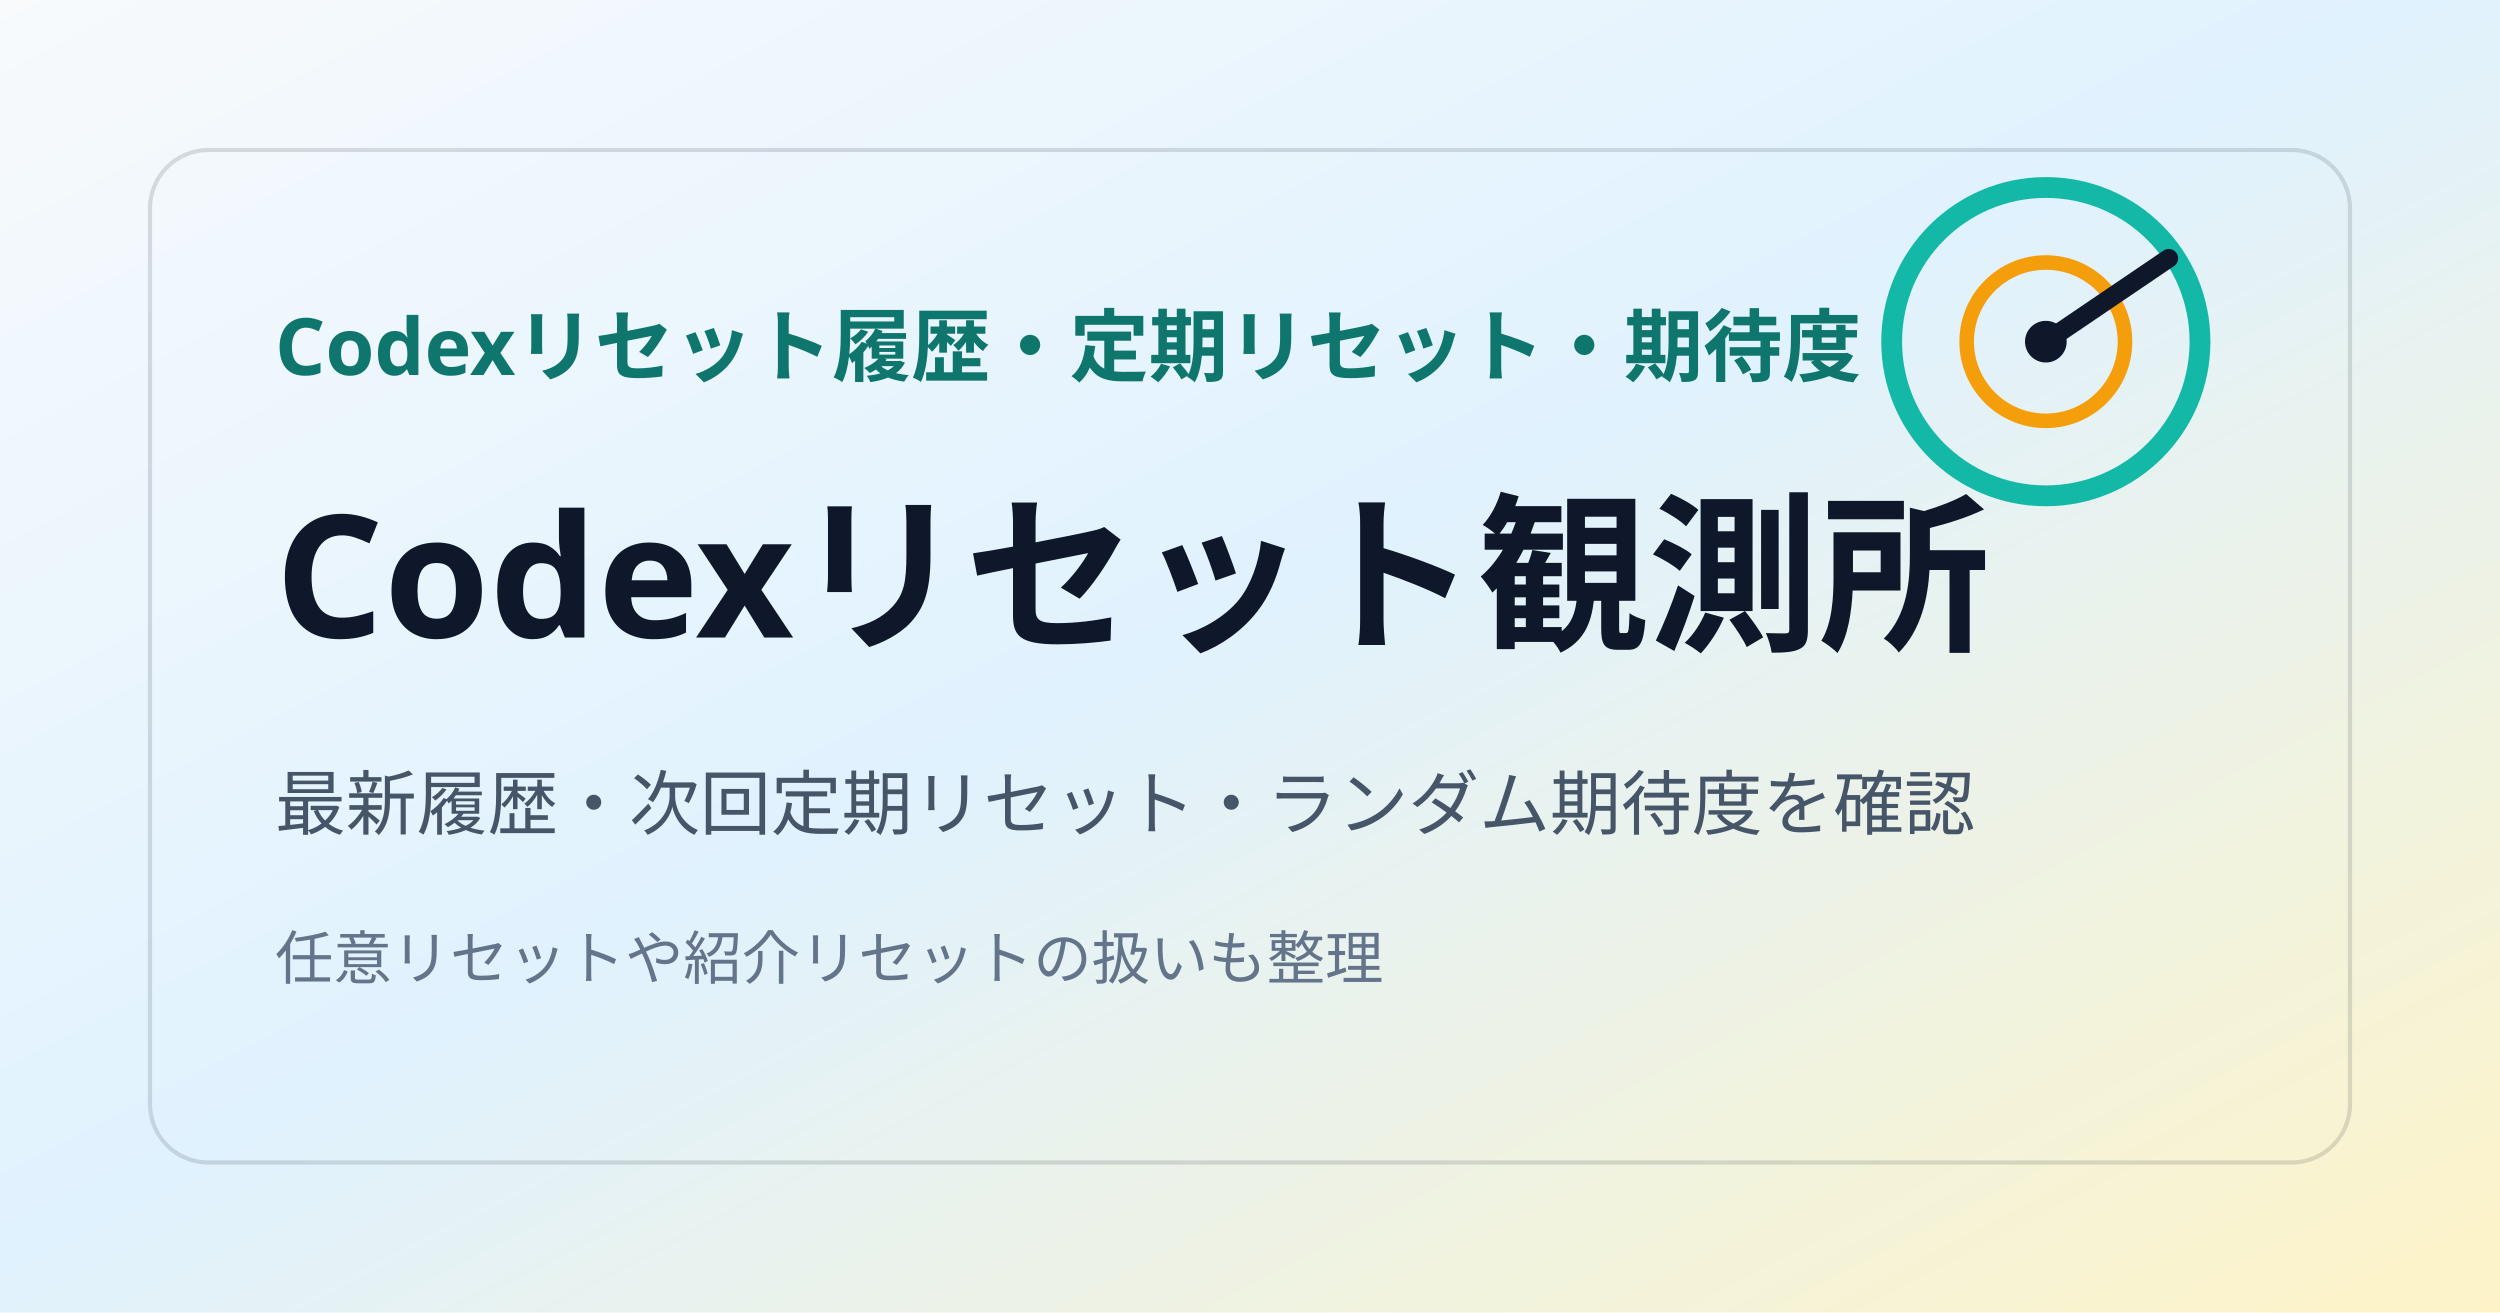
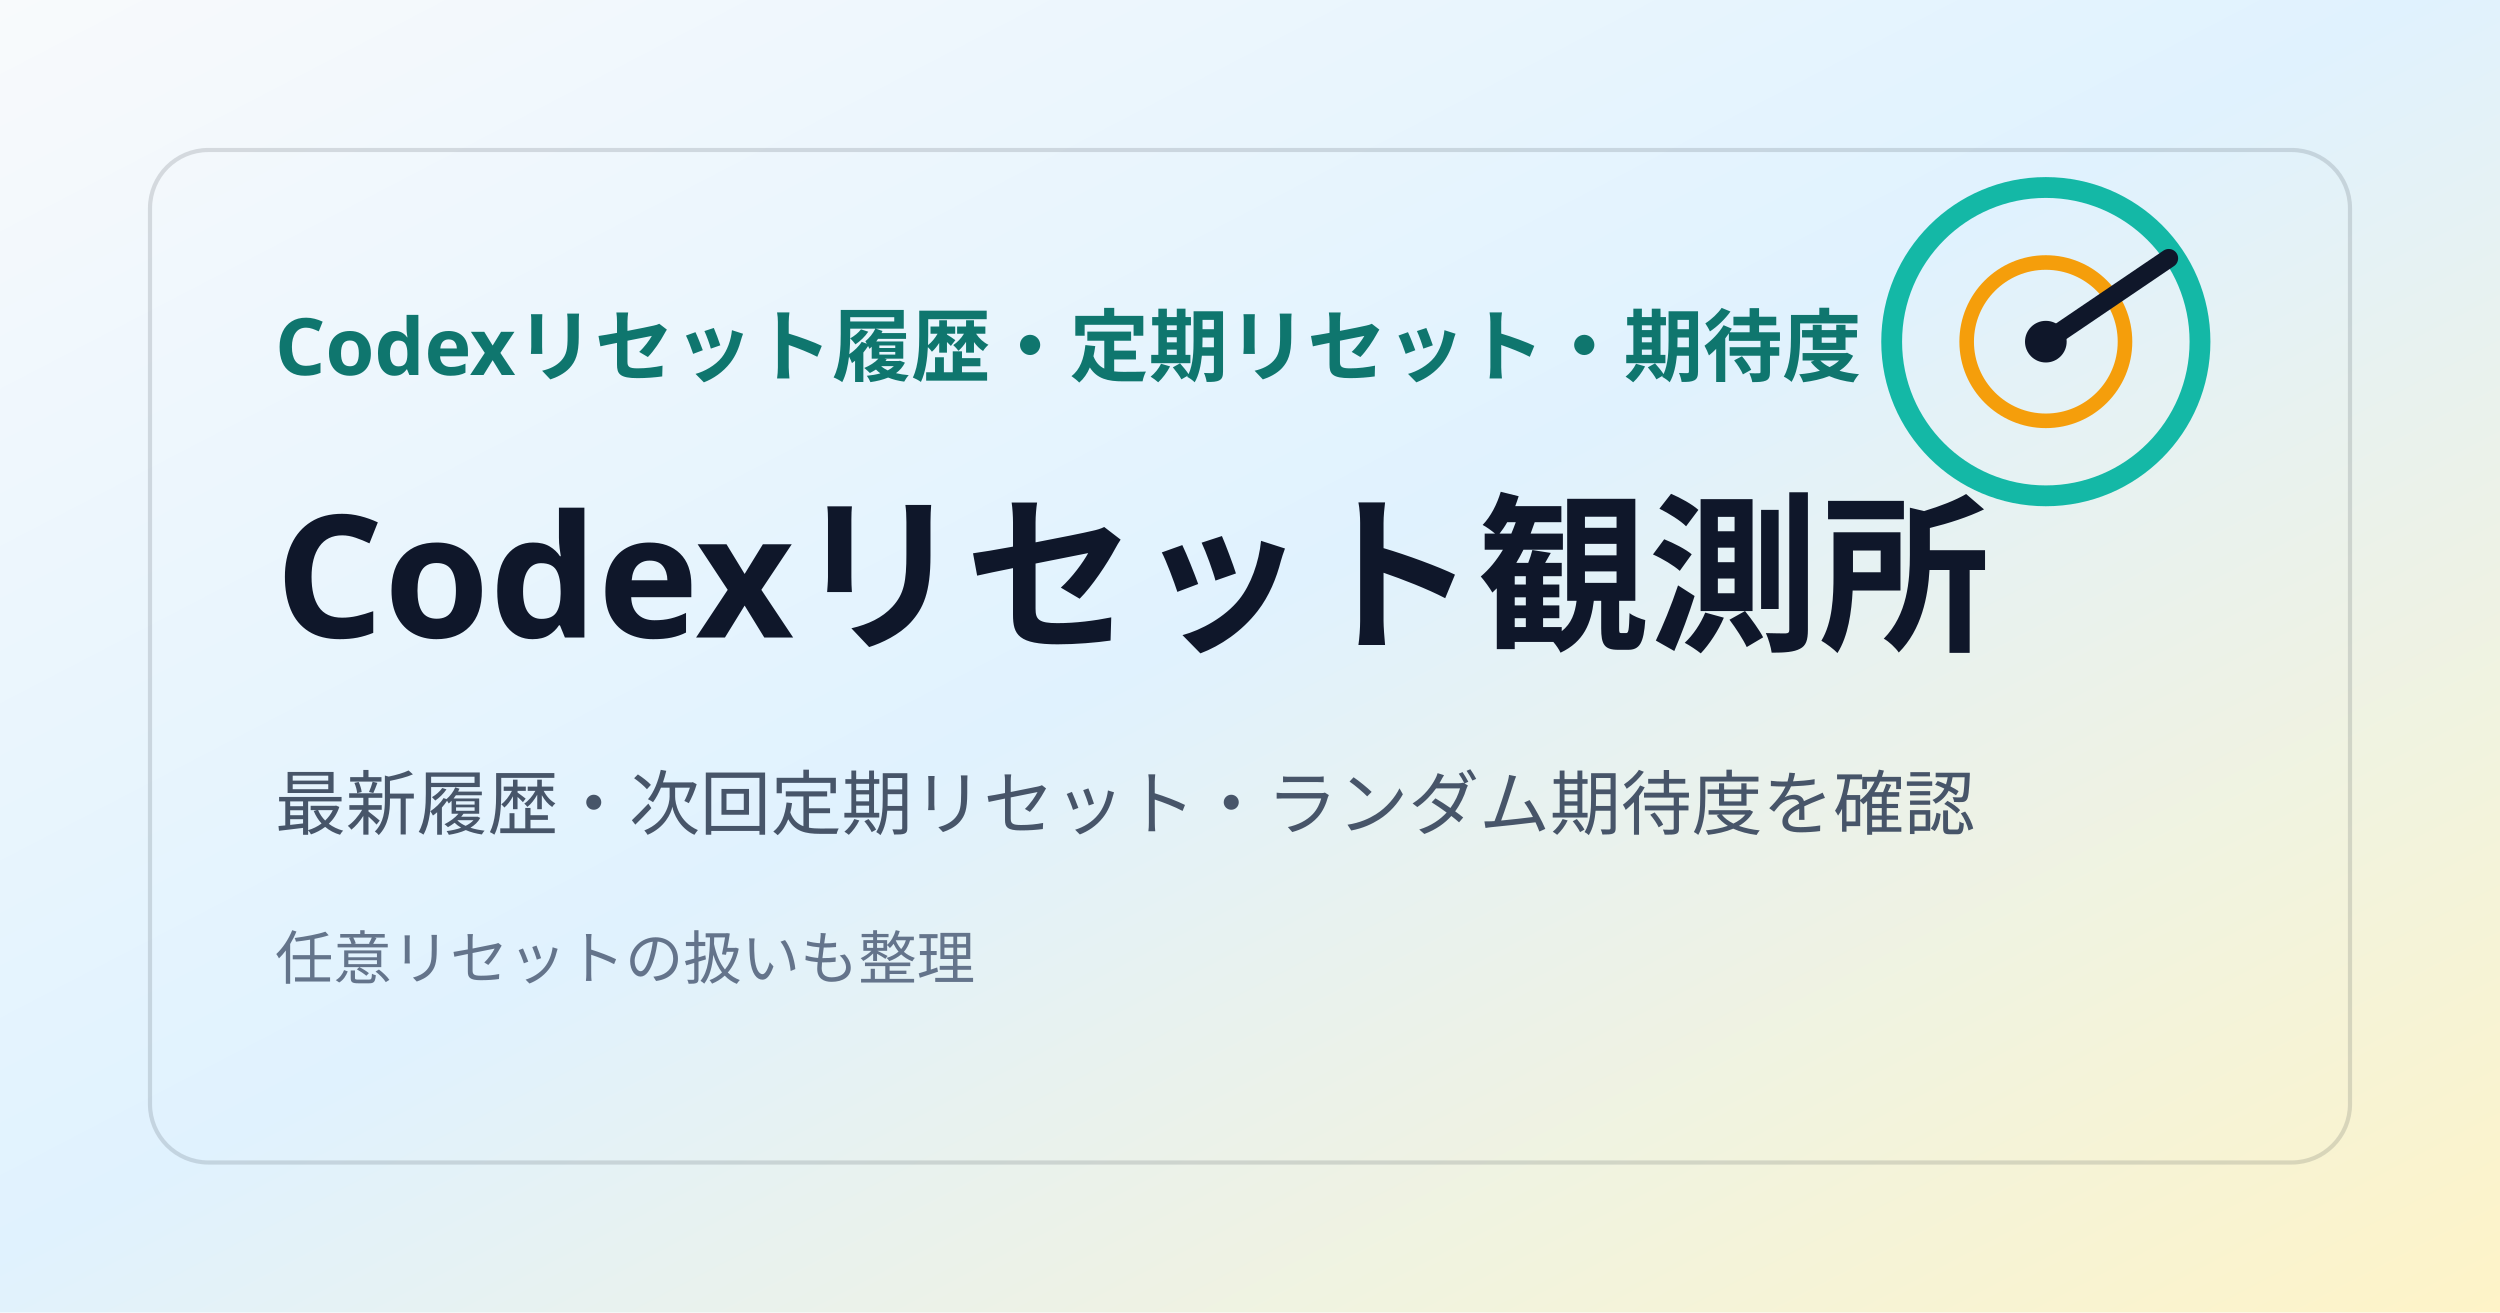
<svg xmlns="http://www.w3.org/2000/svg" width="1200" height="630" viewBox="0 0 1200 630">
  <defs>
    <linearGradient id="bg" x1="0" x2="1" y1="0" y2="1">
      <stop offset="0%" stop-color="#f8fafc" />
      <stop offset="48%" stop-color="#e0f2fe" />
      <stop offset="100%" stop-color="#fef3c7" />
    </linearGradient>
  </defs>
  <rect width="1200" height="630" fill="url(#bg)" />
  <rect x="72" y="72" width="1056" height="486" rx="28" fill="none" stroke="#0f172a" stroke-opacity="0.14" stroke-width="2" />
  <circle cx="982" cy="164" r="74" fill="none" stroke="#14b8a6" stroke-width="10" />
  <circle cx="982" cy="164" r="38" fill="none" stroke="#f59e0b" stroke-width="7" />
  <path d="M982 164 1041 124" stroke="#0f172a" stroke-width="9" stroke-linecap="round" />
  <circle cx="982" cy="164" r="10" fill="#0f172a" />
  <text x="132" y="180" fill="#0f766e" font-family="sans-serif" font-size="38" font-weight="700">Codexリセット履歴・定期リセット・期待度</text>
  <text x="132" y="306" fill="#0f172a" font-family="sans-serif" font-size="82" font-weight="800">Codexリセット観測所</text>
  <text x="132" y="398" fill="#475569" font-family="sans-serif" font-size="34" font-weight="500">最新履歴・次回定期リセット・ランダム期待度を確認</text>
-   <text x="132" y="470" fill="#64748b" font-family="sans-serif" font-size="28" font-weight="500">任意リセットや紹介リセットの扱いも整理</text>
+   <text x="132" y="470" fill="#64748b" font-family="sans-serif" font-size="28" font-weight="500">任意リセットの扱いも整理</text>
</svg>
